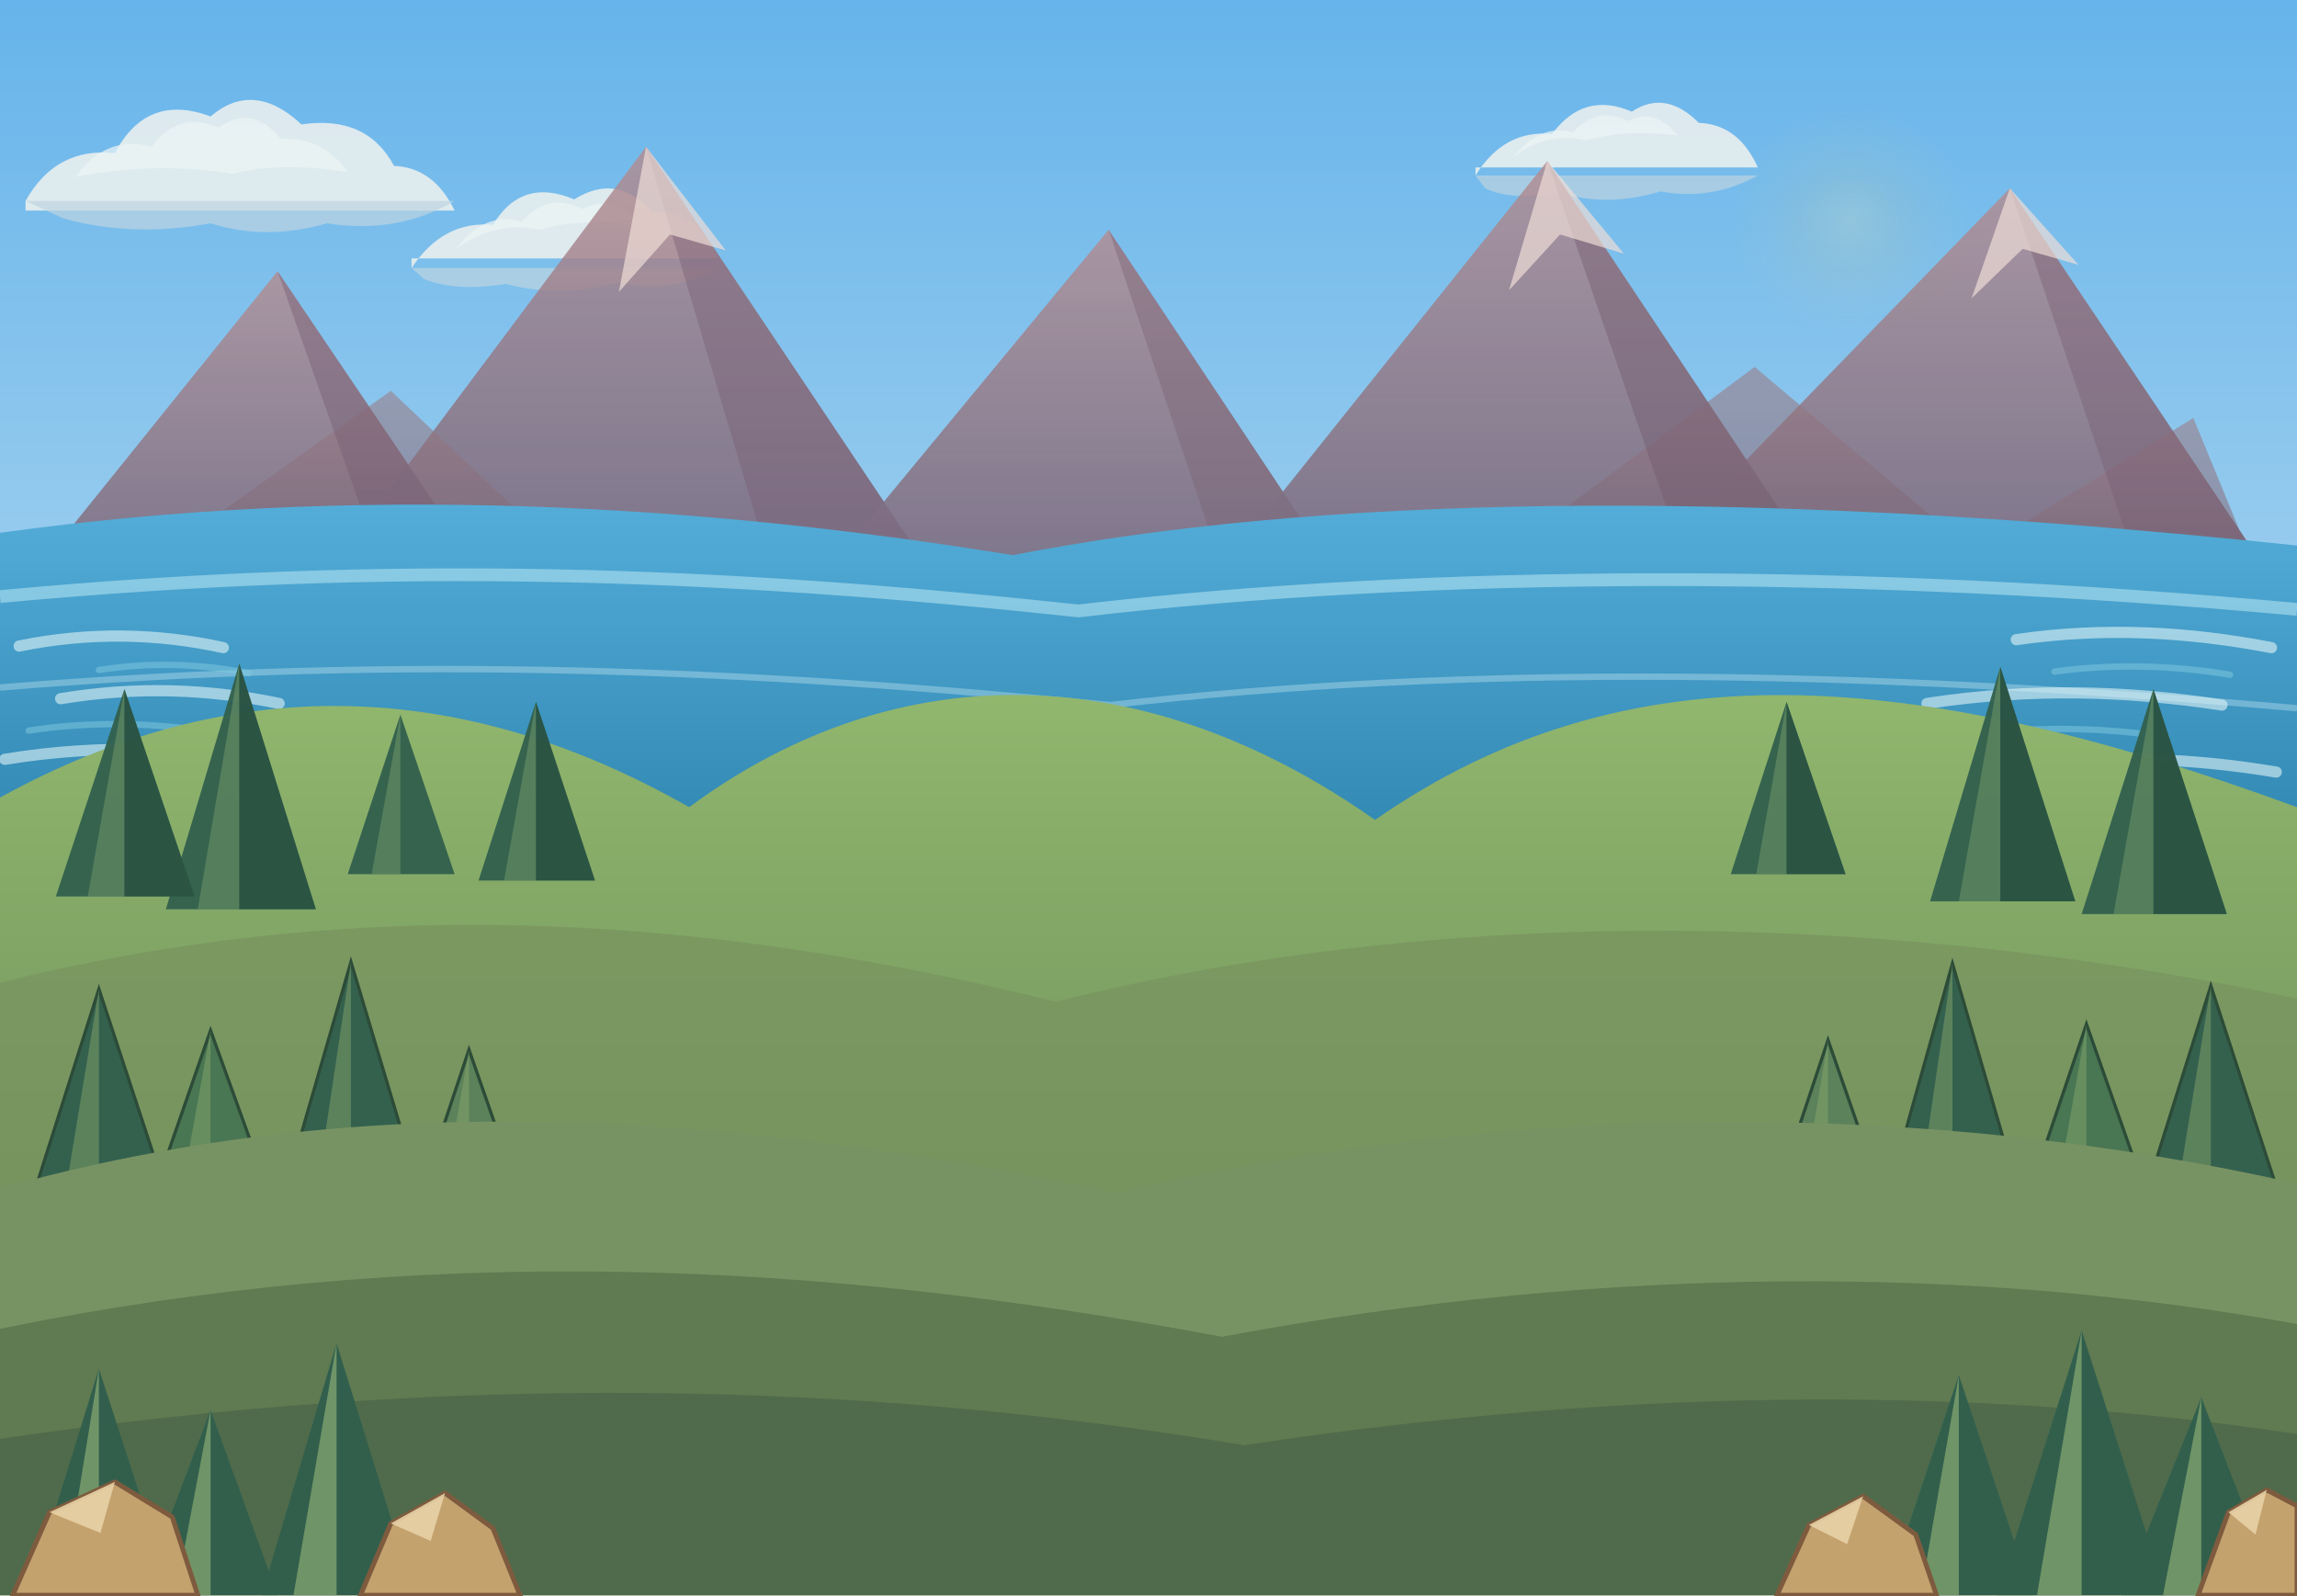
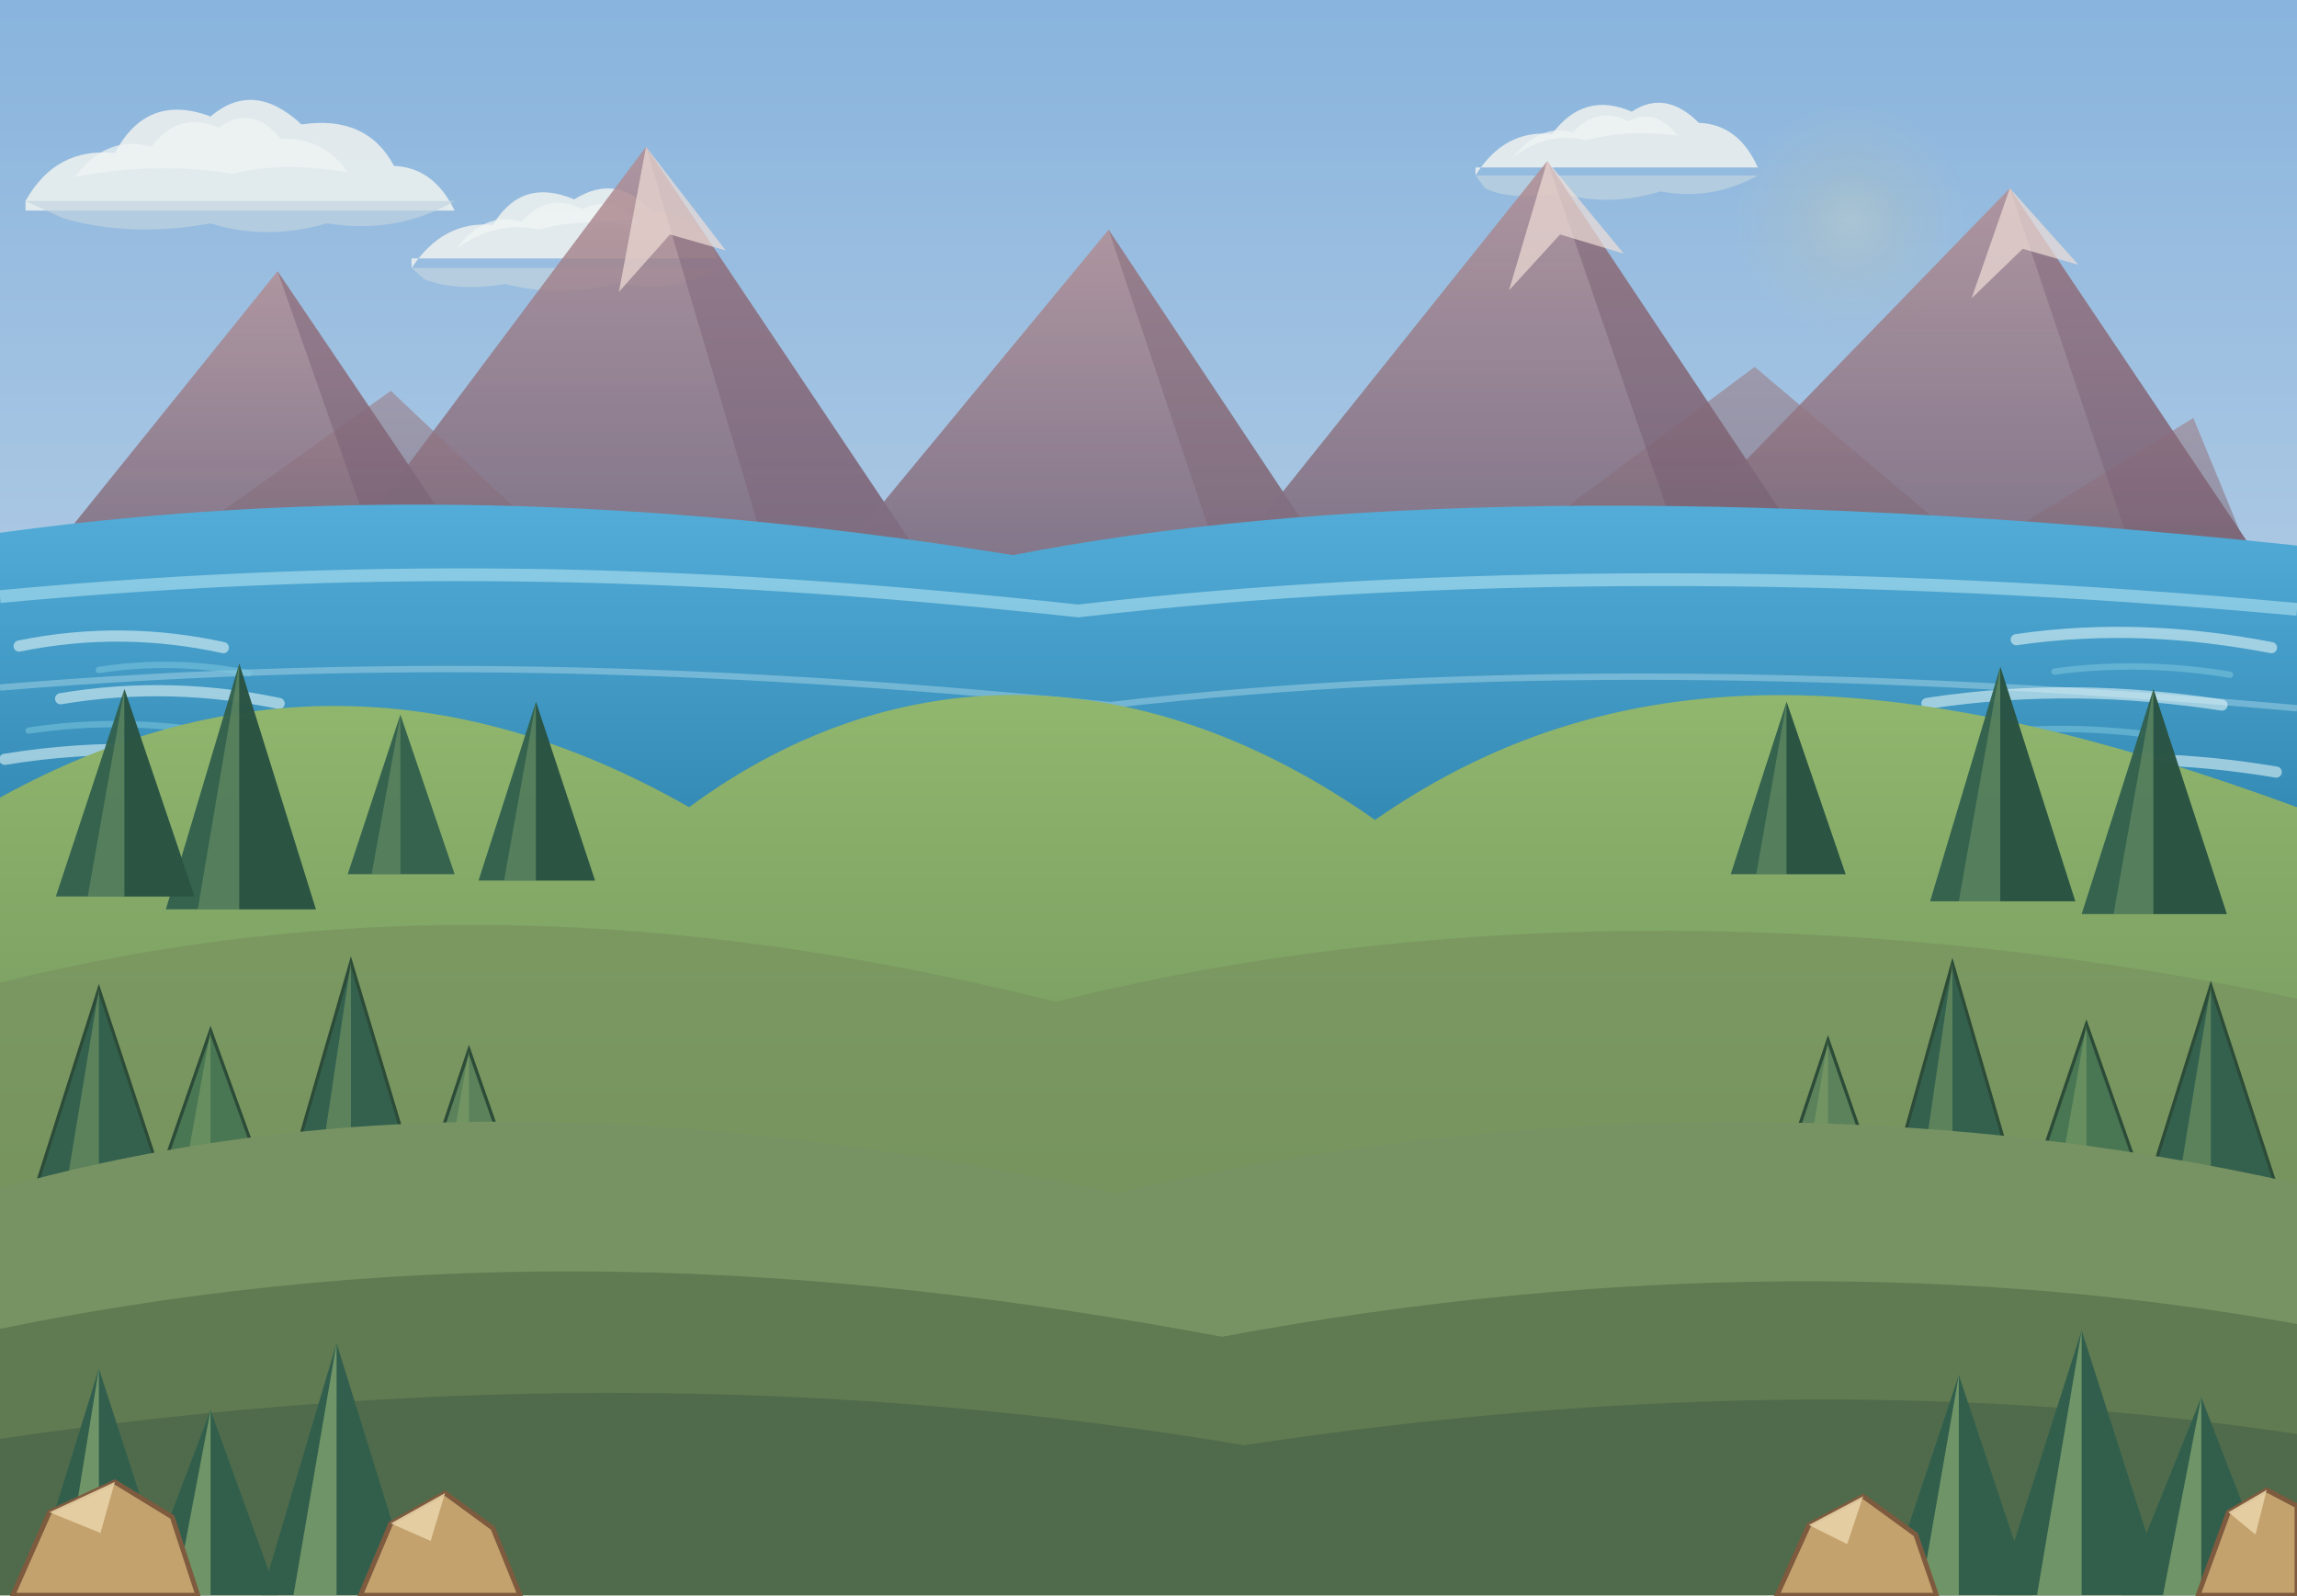
<svg xmlns="http://www.w3.org/2000/svg" viewBox="0 0 1440 1000">
  <defs>
    <linearGradient id="sky" x1="0" y1="0" x2="0" y2="1">
-       <stop stop-color="#66b4eb" />
-       <stop offset=".48" stop-color="#a9d4ef" />
-       <stop offset="1" stop-color="#e7edf0" />
+       <stop stop-color="#89b4dd" />
+       <stop offset=".48" stop-color="#b7cfe6" />
+       <stop offset="1" stop-color="#e4e8ed" />
    </linearGradient>
    <linearGradient id="mountainFar" x1="0" y1="0" x2="0" y2="1">
      <stop stop-color="#b38d92" />
      <stop offset="1" stop-color="#705d72" />
    </linearGradient>
    <linearGradient id="mountainNear" x1="0" y1="0" x2="0" y2="1">
      <stop stop-color="#9c7a83" />
      <stop offset="1" stop-color="#5f566b" />
    </linearGradient>
    <linearGradient id="water" x1="0" y1="0" x2="0" y2="1">
      <stop stop-color="#53add8" />
      <stop offset="1" stop-color="#277da8" />
    </linearGradient>
    <linearGradient id="grass" x1="0" y1="0" x2="0" y2="1">
      <stop stop-color="#91b66d" />
      <stop offset="1" stop-color="#587c52" />
    </linearGradient>
    <radialGradient id="sunGlow" cx="50%" cy="50%" r="50%">
      <stop offset="0" stop-color="#ffeaa0" stop-opacity=".78" />
      <stop offset=".42" stop-color="#f5cf64" stop-opacity=".34" />
      <stop offset="1" stop-color="#f5cf64" stop-opacity="0" />
    </radialGradient>
  </defs>
  <rect width="1440" height="1000" fill="url(#sky)" />
  <circle cx="1160" cy="138" r="74" fill="url(#sunGlow)" opacity=".24" />
  <g opacity=".86">
    <g fill="#eef1ef">
      <path d="M16 126Q35 92 72 96Q92 58 132 73Q159 50 189 78Q230 72 247 104Q272 105 285 132H16Z" />
      <path d="M258 168Q278 138 309 141Q327 111 360 125Q387 108 409 133Q438 132 450 162H258Z" />
      <path d="M925 110Q943 81 973 84Q993 57 1023 70Q1044 56 1065 77Q1090 78 1102 105H925Z" />
    </g>
    <g fill="#c9d8df" opacity=".68">
      <path d="M16 126H285Q249 147 205 140Q167 151 132 140Q83 149 40 137Z" />
      <path d="M258 168H450Q420 185 388 177Q351 187 317 178Q286 183 266 175Z" />
      <path d="M925 110H1102Q1073 126 1041 120Q1008 130 978 121Q947 126 931 118Z" />
    </g>
    <g fill="#fffdf6" opacity=".72">
      <path d="M47 111Q67 84 95 92Q112 69 137 80Q158 65 176 87Q203 86 218 108Q176 101 146 109Q98 101 47 111Z" />
      <path d="M286 156Q304 132 327 139Q344 120 365 131Q386 121 402 142Q365 136 338 144Q311 138 286 156Z" />
      <path d="M948 99Q966 77 986 83Q1002 66 1021 76Q1037 67 1052 85Q1019 81 994 88Q970 82 948 99Z" />
    </g>
  </g>
  <g fill="url(#mountainFar)" opacity=".82">
    <path d="M0 386 174 170 320 386Z" />
    <path d="M185 386 405 92 602 386Z" />
    <path d="M495 386 695 144 856 386Z" />
    <path d="M742 386 970 101 1160 386Z" />
    <path d="M1000 386 1260 118 1440 386Z" />
  </g>
  <g fill="url(#mountainNear)" opacity=".56">
    <path d="M0 420 245 245 430 420Z" />
    <path d="M845 420 1100 230 1325 420Z" />
    <path d="M1120 420 1375 262 1440 420Z" />
  </g>
  <g opacity=".42">
    <path d="M174 170 250 386 320 386Z" fill="#735b70" />
    <path d="M405 92 492 386 602 386Z" fill="#765d73" />
    <path d="M695 144 776 386 856 386Z" fill="#796173" />
    <path d="M970 101 1068 386 1160 386Z" fill="#70596c" />
    <path d="M1260 118 1350 386 1440 386Z" fill="#765e72" />
  </g>
  <g fill="#f0dfd7" opacity=".68">
    <path d="M405 92 455 157 420 147 388 183Z" />
    <path d="M970 101 1018 159 978 147 946 182Z" />
    <path d="M1260 118 1303 166 1268 156 1236 187Z" />
  </g>
  <path d="M0 334 C225 303 437 316 635 348 C820 312 1080 304 1440 342 V585 H0Z" fill="url(#water)" />
  <path d="M0 374 C246 351 454 359 676 383 C898 357 1167 357 1440 382" fill="none" stroke="#b9e7f4" stroke-width="8" opacity=".55" />
  <path d="M0 431 C255 410 472 420 696 442 C920 416 1170 420 1440 444" fill="none" stroke="#d5eff5" stroke-width="4" opacity=".34" />
  <g fill="none" stroke-linecap="round">
    <g stroke="#e6f7f8" opacity=".58">
      <path d="M12 405c44-9 87-8 128 1M38 438c48-8 94-6 137 3M3 476c61-10 117-7 169 2" stroke-width="7" />
      <path d="M1264 401c55-8 108-5 160 5M1208 441c65-10 126-8 185 1M1261 481c58-8 112-6 166 3" stroke-width="7" />
    </g>
    <g stroke="#7fc7df" opacity=".52">
      <path d="M62 420c32-5 63-4 94 2M18 458c39-6 78-5 116 1" stroke-width="4" />
      <path d="M1288 421c37-5 74-4 110 2M1234 461c43-6 84-5 124 1" stroke-width="4" />
    </g>
  </g>
  <path d="M0 500 C145 420 290 425 432 506 C565 408 720 414 862 514 C1020 404 1200 418 1440 506 V1000 H0Z" fill="url(#grass)" />
  <path d="M0 616 C210 564 420 568 662 628 C912 565 1190 573 1440 626 V1000 H0Z" fill="#78935f" opacity=".72" />
  <g fill="#315f4d" opacity=".95">
    <path d="M35 562 78 432l44 130Z" />
    <path d="M104 570 150 416l48 154Z" />
    <path d="M218 548 251 448l34 100Z" />
    <path d="M300 552 336 440l37 112Z" />
    <path d="M1085 548 1120 440l37 108Z" />
    <path d="M1210 565 1254 418l47 147Z" />
    <path d="M1305 573 1350 432l46 141Z" />
  </g>
  <g fill="#6f9568" opacity=".56">
    <path d="M78 432 78 562 55 562Z" />
    <path d="M150 416 150 570 124 570Z" />
    <path d="M251 448 251 548 233 548Z" />
    <path d="M336 440 336 552 316 552Z" />
    <path d="M1120 440 1120 548 1101 548Z" />
    <path d="M1254 418 1254 565 1228 565Z" />
    <path d="M1350 432 1350 573 1325 573Z" />
  </g>
  <g fill="#214638" opacity=".5">
    <path d="M78 432 122 562 78 562Z" />
    <path d="M150 416 198 570 150 570Z" />
    <path d="M336 440 373 552 336 552Z" />
    <path d="M1120 440 1157 548 1120 548Z" />
    <path d="M1254 418 1301 565 1254 565Z" />
    <path d="M1350 432 1396 573 1350 573Z" />
  </g>
  <g opacity=".96" stroke="#294936" stroke-width="2">
    <path d="M8 790 62 620l56 170Z" fill="#315f4d" />
    <path d="M82 790 132 646l52 144Z" fill="#477552" />
    <path d="M166 790 220 603l56 187Z" fill="#315f4d" />
    <path d="M250 790 294 658l46 132Z" fill="#5b815b" />
    <path d="M1100 790 1146 652l48 138Z" fill="#5b815b" />
    <path d="M1172 790 1224 604l54 186Z" fill="#315f4d" />
    <path d="M1258 790 1308 642l52 148Z" fill="#477552" />
    <path d="M1332 790 1386 618l56 172Z" fill="#315f4d" />
  </g>
  <g fill="#8baa6d" opacity=".45">
    <path d="M62 620 62 790 34 790Z" />
    <path d="M132 646 132 790 106 790Z" />
    <path d="M220 603 220 790 192 790Z" />
    <path d="M294 658 294 790 271 790Z" />
    <path d="M1146 652 1146 790 1123 790Z" />
    <path d="M1224 604 1224 790 1197 790Z" />
    <path d="M1308 642 1308 790 1282 790Z" />
    <path d="M1386 618 1386 790 1358 790Z" />
  </g>
  <g fill="#6a4934" opacity=".9">
    <rect x="57" y="756" width="10" height="34" rx="2" />
    <rect x="127" y="760" width="10" height="30" rx="2" />
    <rect x="215" y="752" width="10" height="38" rx="2" />
    <rect x="289" y="762" width="9" height="28" rx="2" />
    <rect x="1141" y="762" width="9" height="28" rx="2" />
    <rect x="1219" y="752" width="10" height="38" rx="2" />
    <rect x="1303" y="760" width="10" height="30" rx="2" />
    <rect x="1381" y="756" width="10" height="34" rx="2" />
  </g>
  <path d="M0 745 C225 682 452 696 700 748 C950 690 1205 689 1440 742 V1000 H0Z" fill="#789363" />
  <path d="M0 833 C265 779 510 790 766 838 C1012 792 1240 794 1440 830 V1000 H0Z" fill="#607a51" />
  <path d="M0 902 C278 861 536 865 780 906 C1030 868 1248 870 1440 899 V1000 H0Z" fill="#486348" opacity=".68" />
  <g opacity=".98">
    <g fill="#315f4d">
      <path d="M18 1000 62 858 108 1000Z" />
      <path d="M88 1000 132 884 174 1000Z" />
      <path d="M164 1000 211 842 260 1000Z" />
      <path d="M1182 1000 1228 862 1274 1000Z" />
      <path d="M1252 1000 1305 834 1358 1000Z" />
      <path d="M1330 1000 1380 876 1428 1000Z" />
    </g>
    <g fill="#6f9568">
      <path d="M62 858 62 1000 39 1000Z" />
      <path d="M132 884 132 1000 110 1000Z" />
      <path d="M211 842 211 1000 184 1000Z" />
      <path d="M1228 862 1228 1000 1204 1000Z" />
      <path d="M1305 834 1305 1000 1277 1000Z" />
      <path d="M1380 876 1380 1000 1356 1000Z" />
    </g>
    <g fill="#c6a36f" stroke="#7e5b3e" stroke-width="3">
      <path d="M8 1000 31 948 72 929 108 951 124 1000Z" />
      <path d="M226 1000 245 955 279 936 309 958 326 1000Z" />
      <path d="M1114 1000 1134 956 1168 938 1201 962 1214 1000Z" />
      <path d="M1378 1000 1397 948 1421 934 1440 944V1000Z" />
    </g>
    <g fill="#ead4a8" opacity=".9">
      <path d="M31 948 72 929 63 961Z" />
      <path d="M245 955 279 936 270 966Z" />
      <path d="M1134 956 1168 938 1158 968Z" />
      <path d="M1397 948 1421 934 1414 962Z" />
    </g>
  </g>
</svg>
